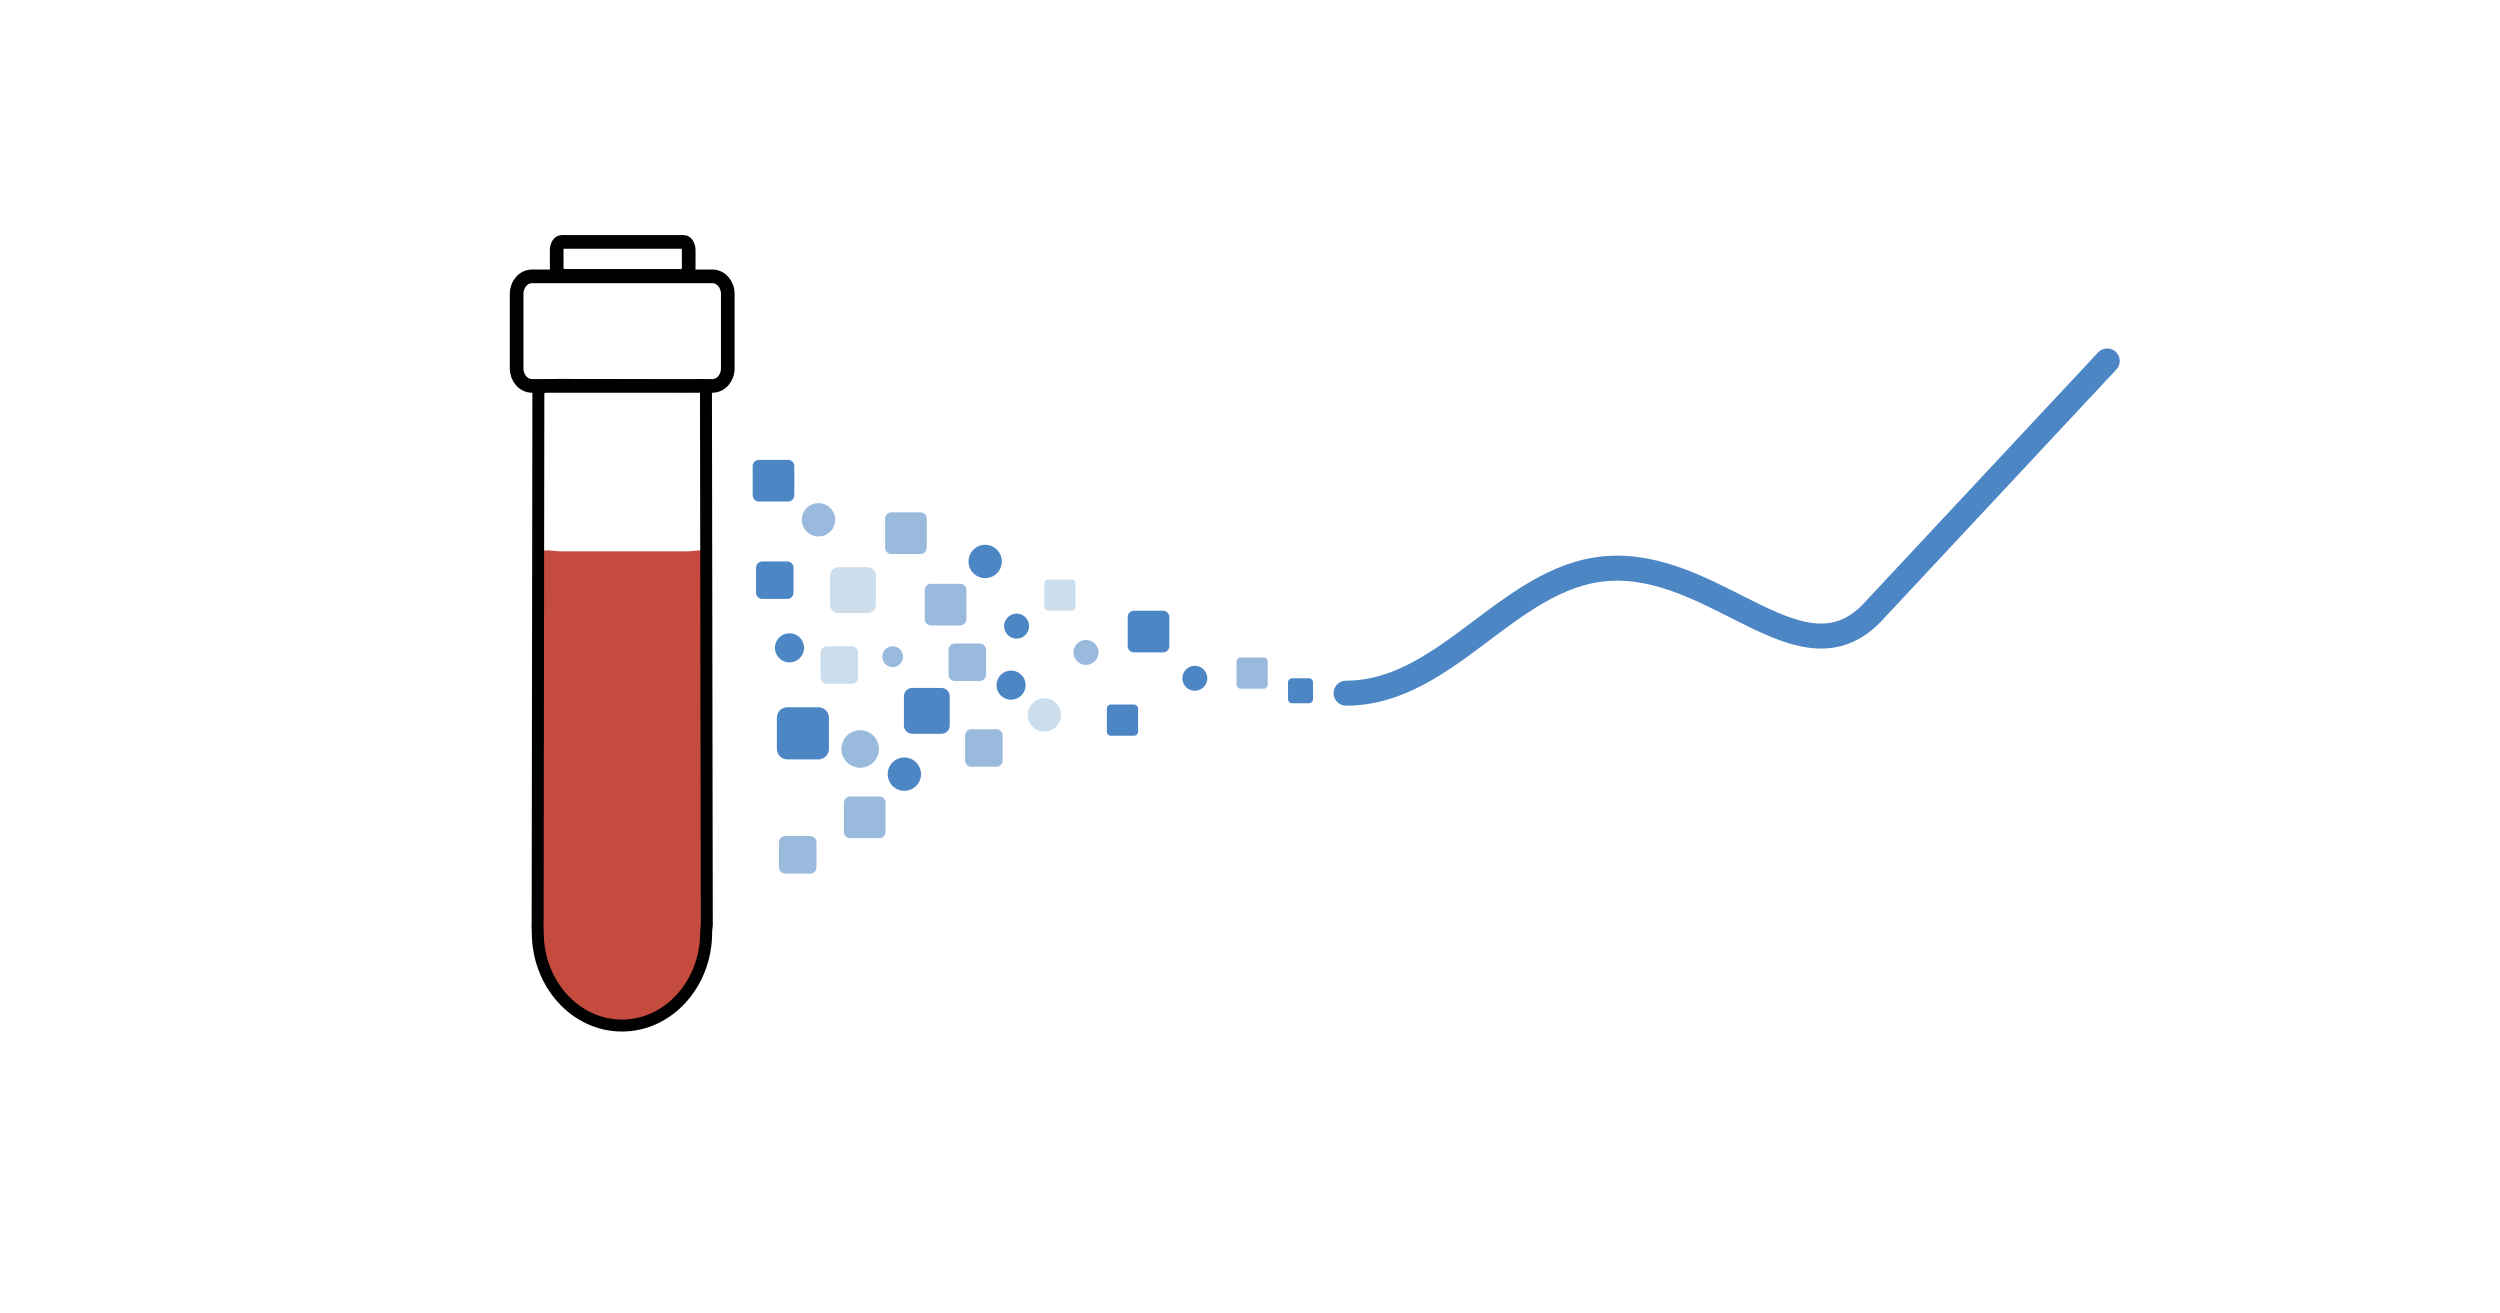
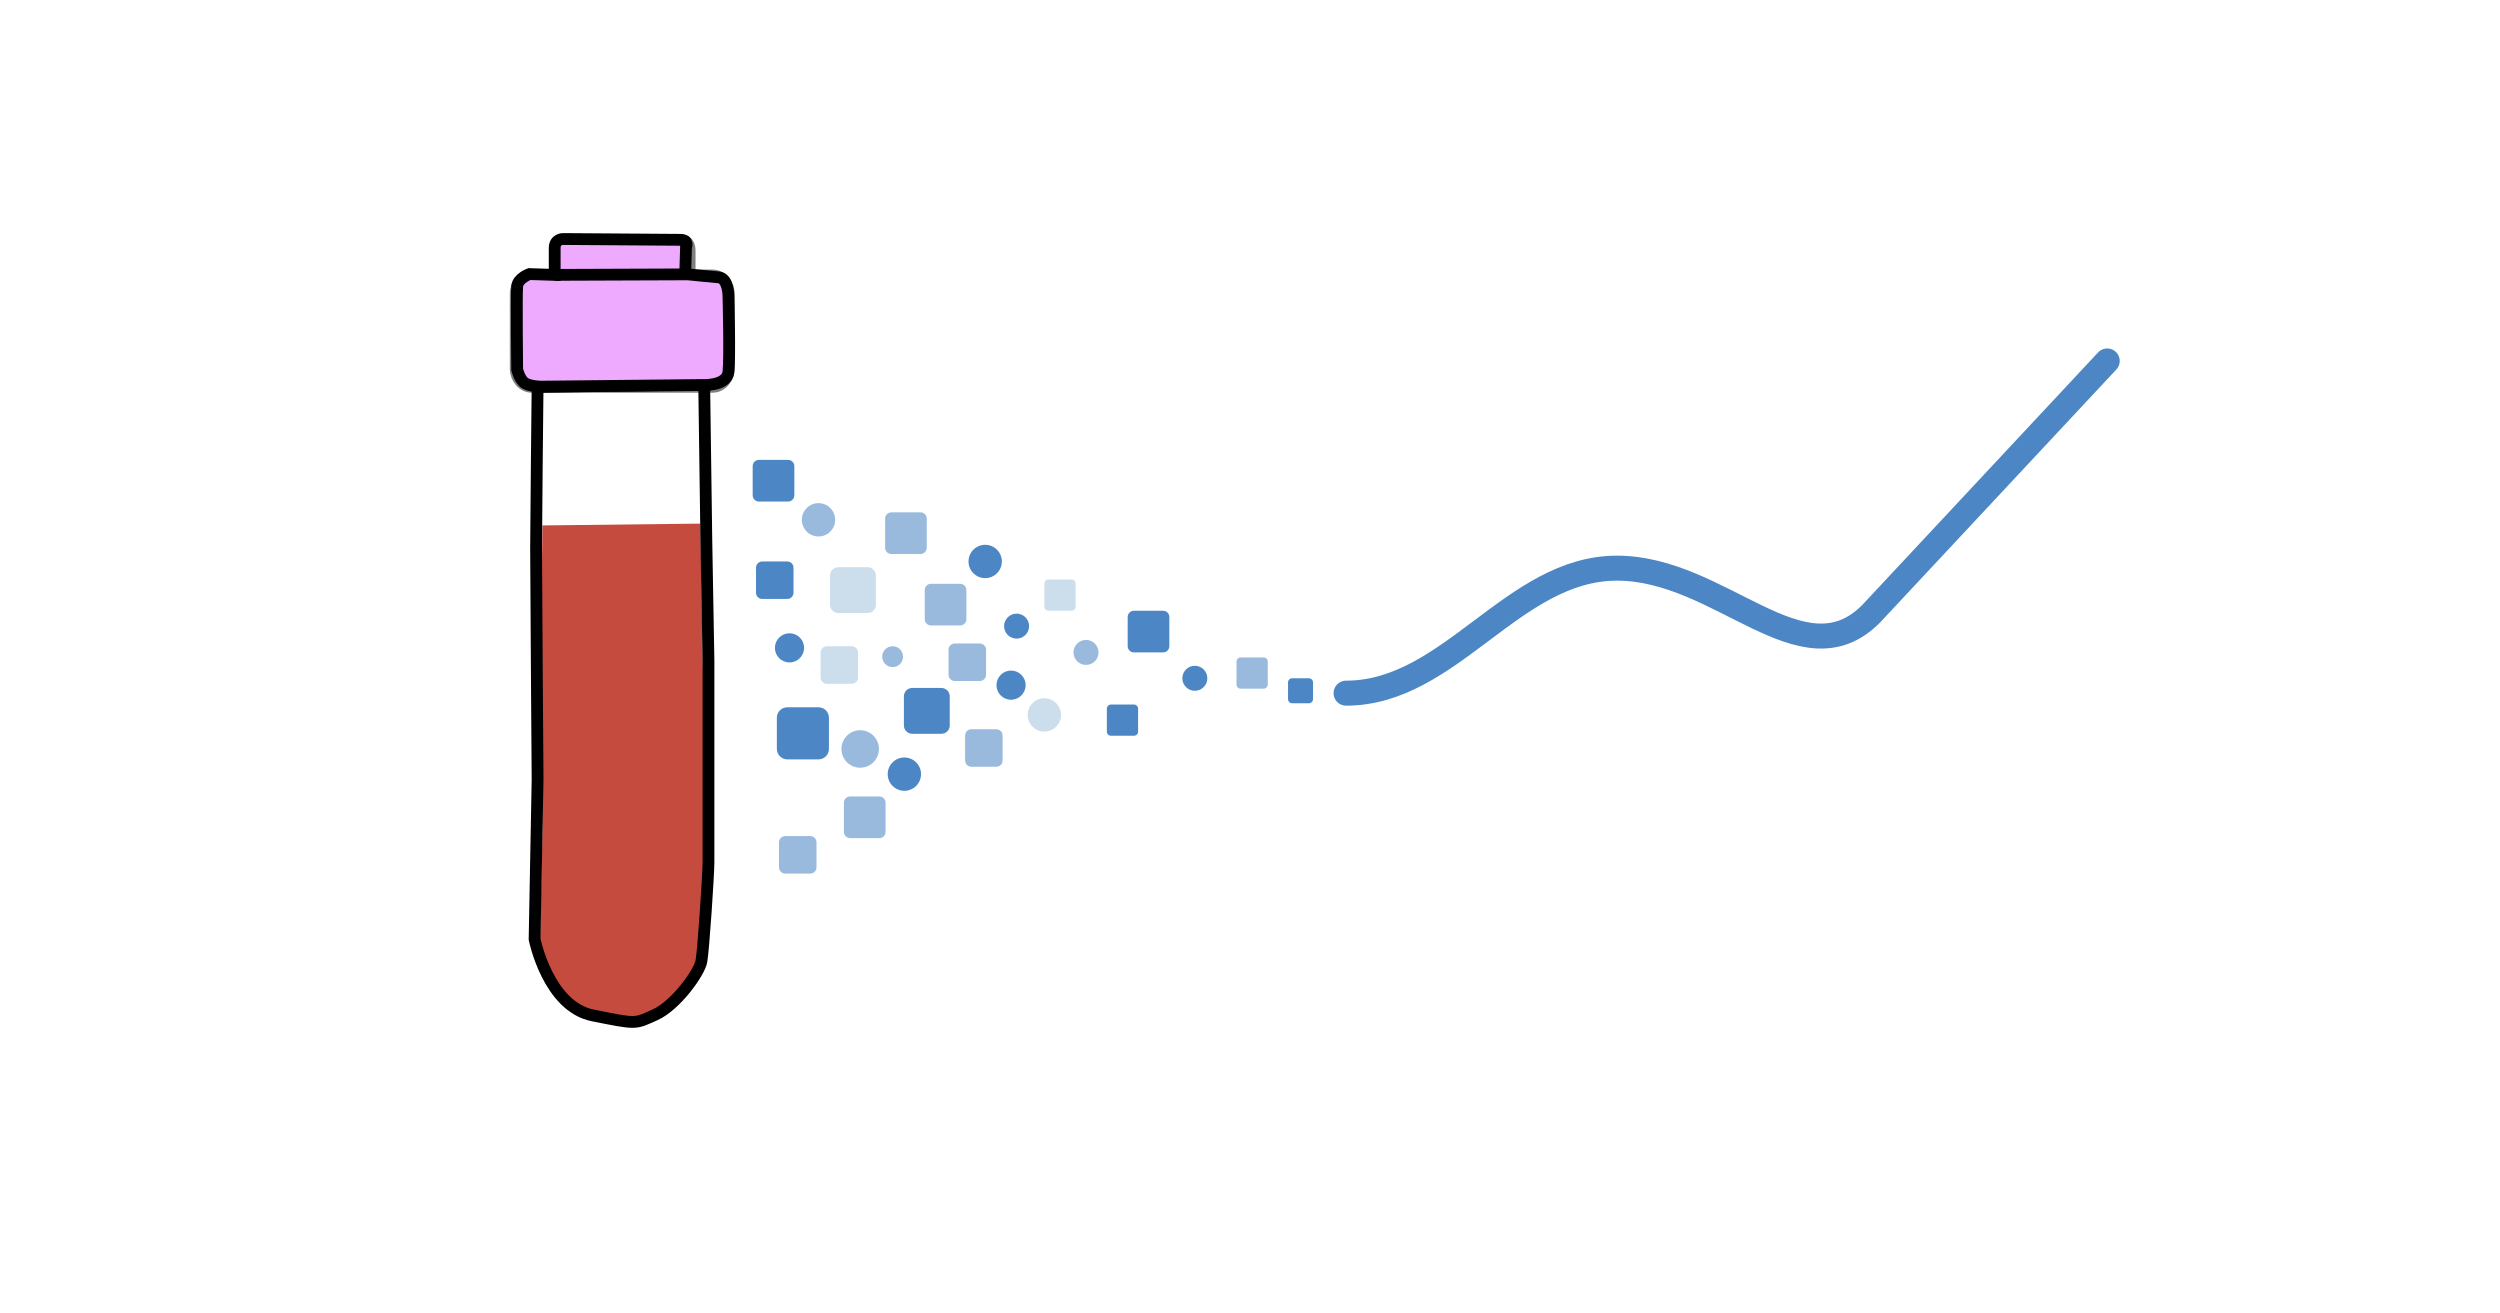
<svg xmlns="http://www.w3.org/2000/svg" viewBox="0 0 1200 630" version="1.1" id="svg21" xml:space="preserve">
  <defs id="defs1">
    <style id="style1">
        /* Lab's Blue Palette */
        .st_light_blue{fill:#ccddec}
        .st_medium_blue{fill:#99badd}
        .st_dark_blue{fill:#4c86c5}
        /* New Colors for Blood Tube */
        .st_blood_red{fill:#c0392b}
        .st_lavender{fill:#9b59b6}
        /* Style for the graph line */
        .st_graph_line{fill:none;stroke:#4c86c5;stroke-width:12;stroke-linecap:round;stroke-linejoin:round}
    </style>
  </defs>
-   <path id="rect1-5" class="st_light_blue" d="m 269.169,264.64 c -5.295,0 -9.899,-2.142 -9.899,2.829 v 187.632 c -0.168,1.106 -0.266,2.217 -0.294,3.331 2.7e-4,17.985 17.961,32.565 40.116,32.565 22.155,-1.2e-4 40.116,-14.58 40.116,-32.565 -0.003,-1.292 -0.102,-2.583 -0.294,-3.866 V 267.468 c 0,-4.971 -3.921,-2.829 -9.216,-2.829 z" style="fill:#c54b3e;fill-opacity:1;stroke-width:0.772" />
-   <path id="rect1" class="st_light_blue" d="m 273.495,184.76 c -5.315,-0.057 -15.072,-0.562 -15.078,4.045 l -0.346,254.177 c -0.169,1.518 0.078,3.044 0.05,4.574 2.6e-4,24.692 18.096,44.709 40.419,44.71 22.322,-1.6e-4 40.418,-20.017 40.419,-44.71 -0.003,-1.774 0.496,-3.546 0.302,-5.307 l -0.396,-252.838 c -0.011,-6.825 -3.286,-3.988 -8.62,-4.045 z" style="fill:none;stroke:#000000;stroke-width:5.742;stroke-dasharray:none" />
-   <rect class="st_lavender" x="247.982" y="132.652" width="101.353" height="52.585" rx="7.371" ry="8.414" id="rect4" style="fill:none;stroke:#000000;stroke-width:6.553;stroke-dasharray:none" />
-   <rect class="st_lavender" x="267.213" y="116.122" width="63.361" height="16.299" rx="2.376" ry="4.075" fill-opacity="0.8" id="rect5" style="fill:none;stroke:#000000;stroke-width:6.561;stroke-dasharray:none" />
+   <rect class="st_lavender" x="247.982" y="132.652" width="101.353" height="52.585" rx="7.371" ry="8.414" id="rect4" style="fill:none;stroke:#000000;stroke-width:6.553;stroke-dasharray:none;opacity:0.5" />
+   <rect class="st_lavender" x="267.213" y="116.122" width="63.361" height="16.299" rx="2.376" ry="4.075" fill-opacity="0.8" id="rect5" style="fill:none;stroke:#000000;stroke-width:6.561;stroke-dasharray:none;opacity:0.5" />
  <g transform="translate(352.8883,229.5022)" id="g20">
    <rect class="st_dark_blue" x="10" y="40" width="18" height="18" rx="3" id="rect6" />
    <circle class="st_medium_blue" cx="40" cy="20" r="8" id="circle6" />
    <rect class="st_light_blue" x="45.536" y="42.768" width="22" height="22" rx="4" id="rect7" />
    <rect class="st_medium_blue" x="71.965" y="16.428" width="20" height="20" rx="3" id="rect8" />
    <rect class="st_dark_blue" x="20" y="110" width="25" height="25" rx="5" id="rect9" />
    <circle class="st_medium_blue" cx="60" cy="130" r="9" id="circle9" />
    <rect class="st_light_blue" x="40.985" y="80.715" width="18" height="18" rx="3" id="rect10" />
    <circle class="st_dark_blue" cx="120" cy="40" r="8" id="circle10" />
    <rect class="st_medium_blue" x="90.985" y="50.715" width="20" height="20" rx="3" id="rect11" />
    <rect class="st_dark_blue" x="80.985" y="100.715" width="22" height="22" rx="4" id="rect12" />
    <g transform="translate(180,30)" id="g17">
      <rect class="st_medium_blue" x="-77.585" y="49.373" width="18" height="18" rx="3" id="rect13" />
      <circle class="st_dark_blue" cx="-98.794" cy="112.088" r="8" id="circle10-3" style="fill:#4c86c5" />
      <rect class="st_medium_blue" x="-127.81" y="122.804" width="20" height="20" rx="3" id="rect11-5" style="fill:#99badd" />
      <rect class="st_medium_blue" x="-158.966" y="141.819" width="18" height="18" rx="3" id="rect13-4" style="fill:#99badd" />
      <circle class="st_dark_blue" cx="-47.585" cy="69.373" r="7" id="circle13" />
      <circle class="st_dark_blue" cx="-153.931" cy="51.468" r="7" id="circle13-6" style="fill:#4c86c5" />
      <rect class="st_light_blue" x="-31.602" y="18.66" width="15" height="15" rx="2" id="rect14" />
      <circle class="st_medium_blue" cx="-11.602" cy="53.66" r="6" id="circle14" />
      <rect class="st_dark_blue" x="8.398" y="33.66" width="20" height="20" rx="3" id="rect15" />
      <rect class="st_dark_blue" x="-171.606" y="-38.761" width="20" height="20" rx="3" id="rect15-9" style="fill:#4c86c5" />
      <rect class="st_medium_blue" x="-69.638" y="90.534" width="18" height="18" rx="3" id="rect16" />
      <circle class="st_light_blue" cx="-31.602" cy="83.66" r="8" id="circle16" />
      <rect class="st_dark_blue" x="-1.602" y="78.66" width="15" height="15" rx="2" id="rect17" />
    </g>
    <g transform="translate(340,60)" id="g19">
      <circle class="st_dark_blue" cx="-119.368" cy="36.071" r="6" id="circle17" />
      <circle class="st_dark_blue" cx="-204.92" cy="11.04" r="6" id="circle17-1" style="fill:#4c86c5" />
      <rect class="st_medium_blue" x="-99.368" y="26.071" width="15" height="15" rx="2" id="rect18" />
      <rect class="st_dark_blue" x="-74.635" y="36.071" width="12" height="12" rx="2" id="rect19" />
      <circle class="st_medium_blue" cx="-264.425" cy="25.7" r="5" id="circle19-4" style="fill:#99badd" />
    </g>
  </g>
  <g transform="translate(646.1161,232.7163)" id="g21">
    <path class="st_graph_line" d="m 0,100 c 50,0 80,-60 130,-60 50,0 88.839,55.179 121.965,21.965 L 365.355,-59.461" id="path20" />
  </g>
+   <g id="layer1">
+     <path style="fill:#c54b3e;fill-opacity:1;stroke:none;stroke-width:4.874;paint-order:fill markers stroke" d="m 260.358,252.205 c 0,0 -0.68,51.959 -0.68,60.34 0,8.381 0.68,86.599 0.68,86.599 l -1.359,59.781 c 0,0 6.117,25.142 26.505,28.494 20.388,3.352 18.991,3.193 28.369,-0.263 9.379,-3.456 20.051,-15.686 21.021,-19.94 0.97,-4.254 3.234,-32.701 3.234,-36.955 0,-4.254 0,-75.772 0,-75.772 l -0.97,-44.931 -0.97,-58.224 z" id="path1-2" />
+     <path style="fill:none;stroke:#000000;stroke-width:5.669;paint-order:fill markers stroke" d="m 258.039,185.645 c 0,0 -0.717,66.66 -0.717,77.412 0,10.752 0.717,111.1 0.717,111.1 l -1.434,76.695 c 0,0 6.451,32.255 27.954,36.556 21.503,4.301 20.029,4.096 29.921,-0.338 9.891,-4.434 21.147,-20.124 22.171,-25.581 1.023,-5.457 3.411,-41.953 3.411,-47.411 0,-5.457 0,-97.209 0,-97.209 l -1.023,-57.643 -1.023,-74.698 z" id="path1" />
+     <path style="fill:#eeaaff;stroke:#000000;stroke-width:5.669;paint-order:fill markers stroke" d="m 336.732,184.811 c 0,0 12.138,0.783 12.921,-6.265 0.783,-7.048 0,-36.414 0,-36.414 0,0 0,-8.614 -4.699,-9.006 -4.699,-0.392 -16.054,-1.566 -16.054,-1.566 l 0.392,-12.921 c 0,0 1.566,-3.524 -2.741,-3.524 -4.307,0 -56.383,-0.392 -56.383,-0.392 0,0 -3.915,0 -3.915,4.307 0,4.307 0,12.921 0,12.921 l -12.138,-0.392 c 0,0 -5.482,1.958 -5.873,5.873 -0.392,3.915 0,39.938 0,39.938 0,0 1.175,5.09 3.915,6.656 2.741,1.566 7.831,1.566 7.831,1.566 z" id="path2" />
+     <path style="fill:#eeaaff;fill-opacity:1;stroke:#000000;stroke-width:5.651;stroke-opacity:1;paint-order:fill markers stroke" d="m 266.183,131.938 63.404,-0.239" id="path3" />
+   </g>
</svg>
